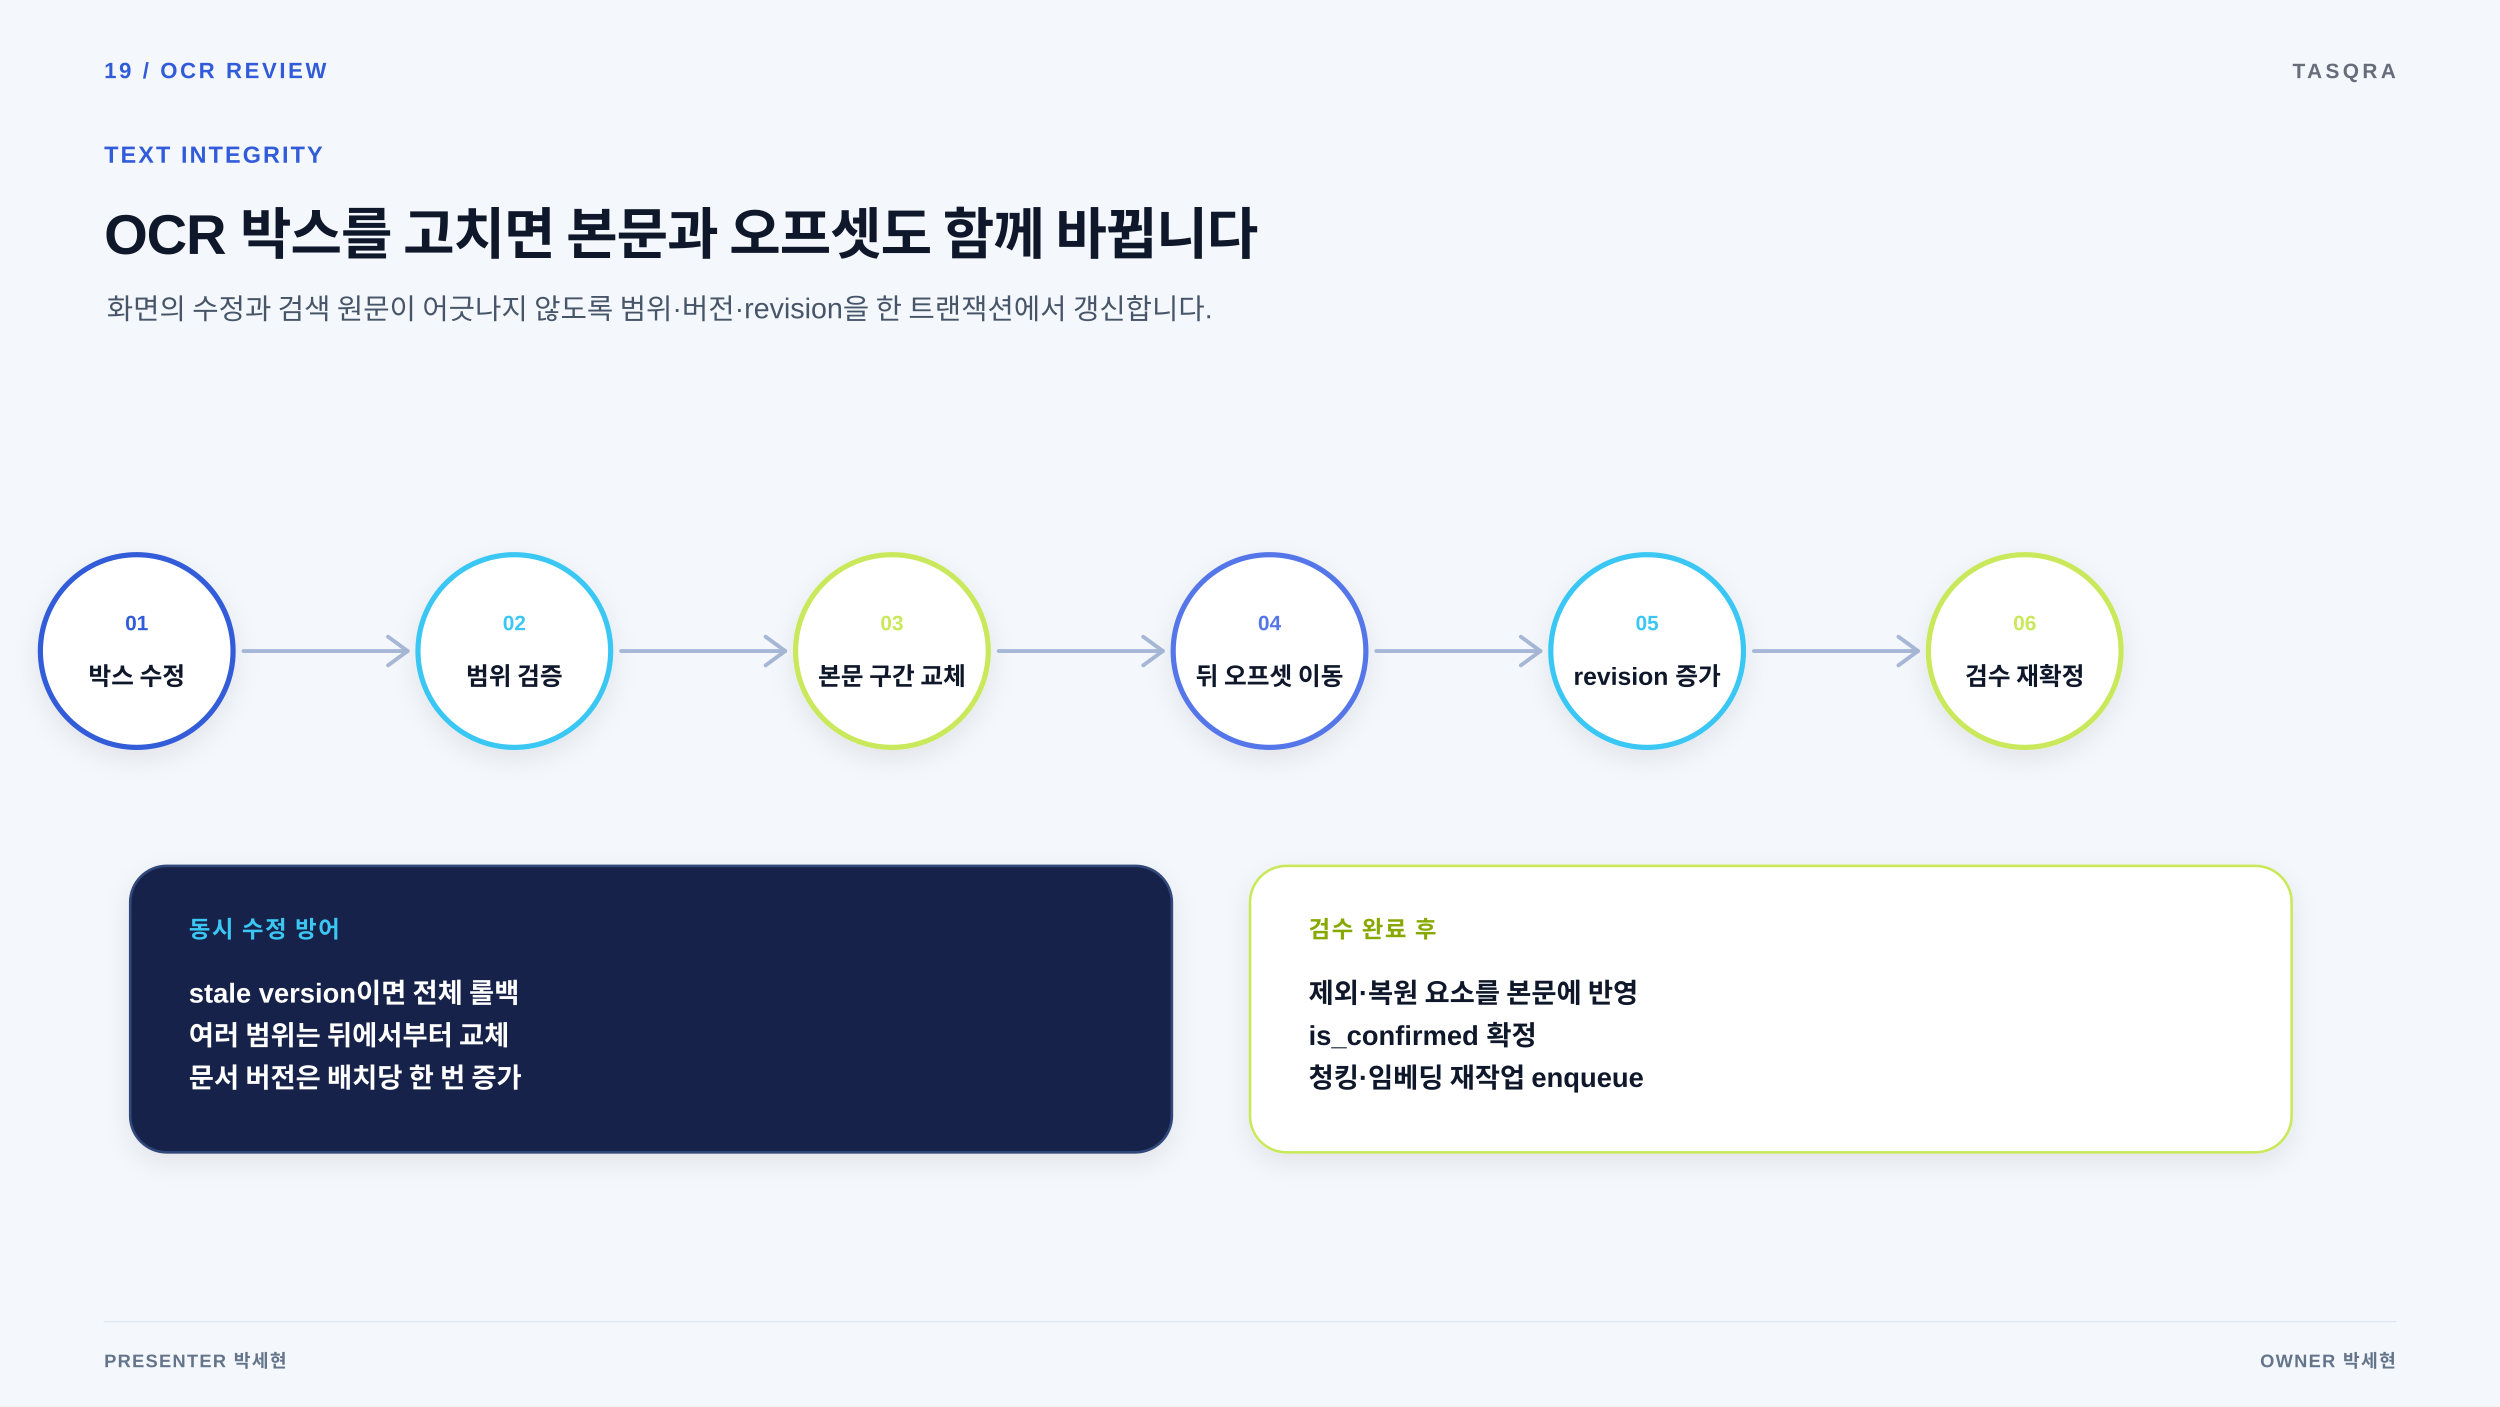
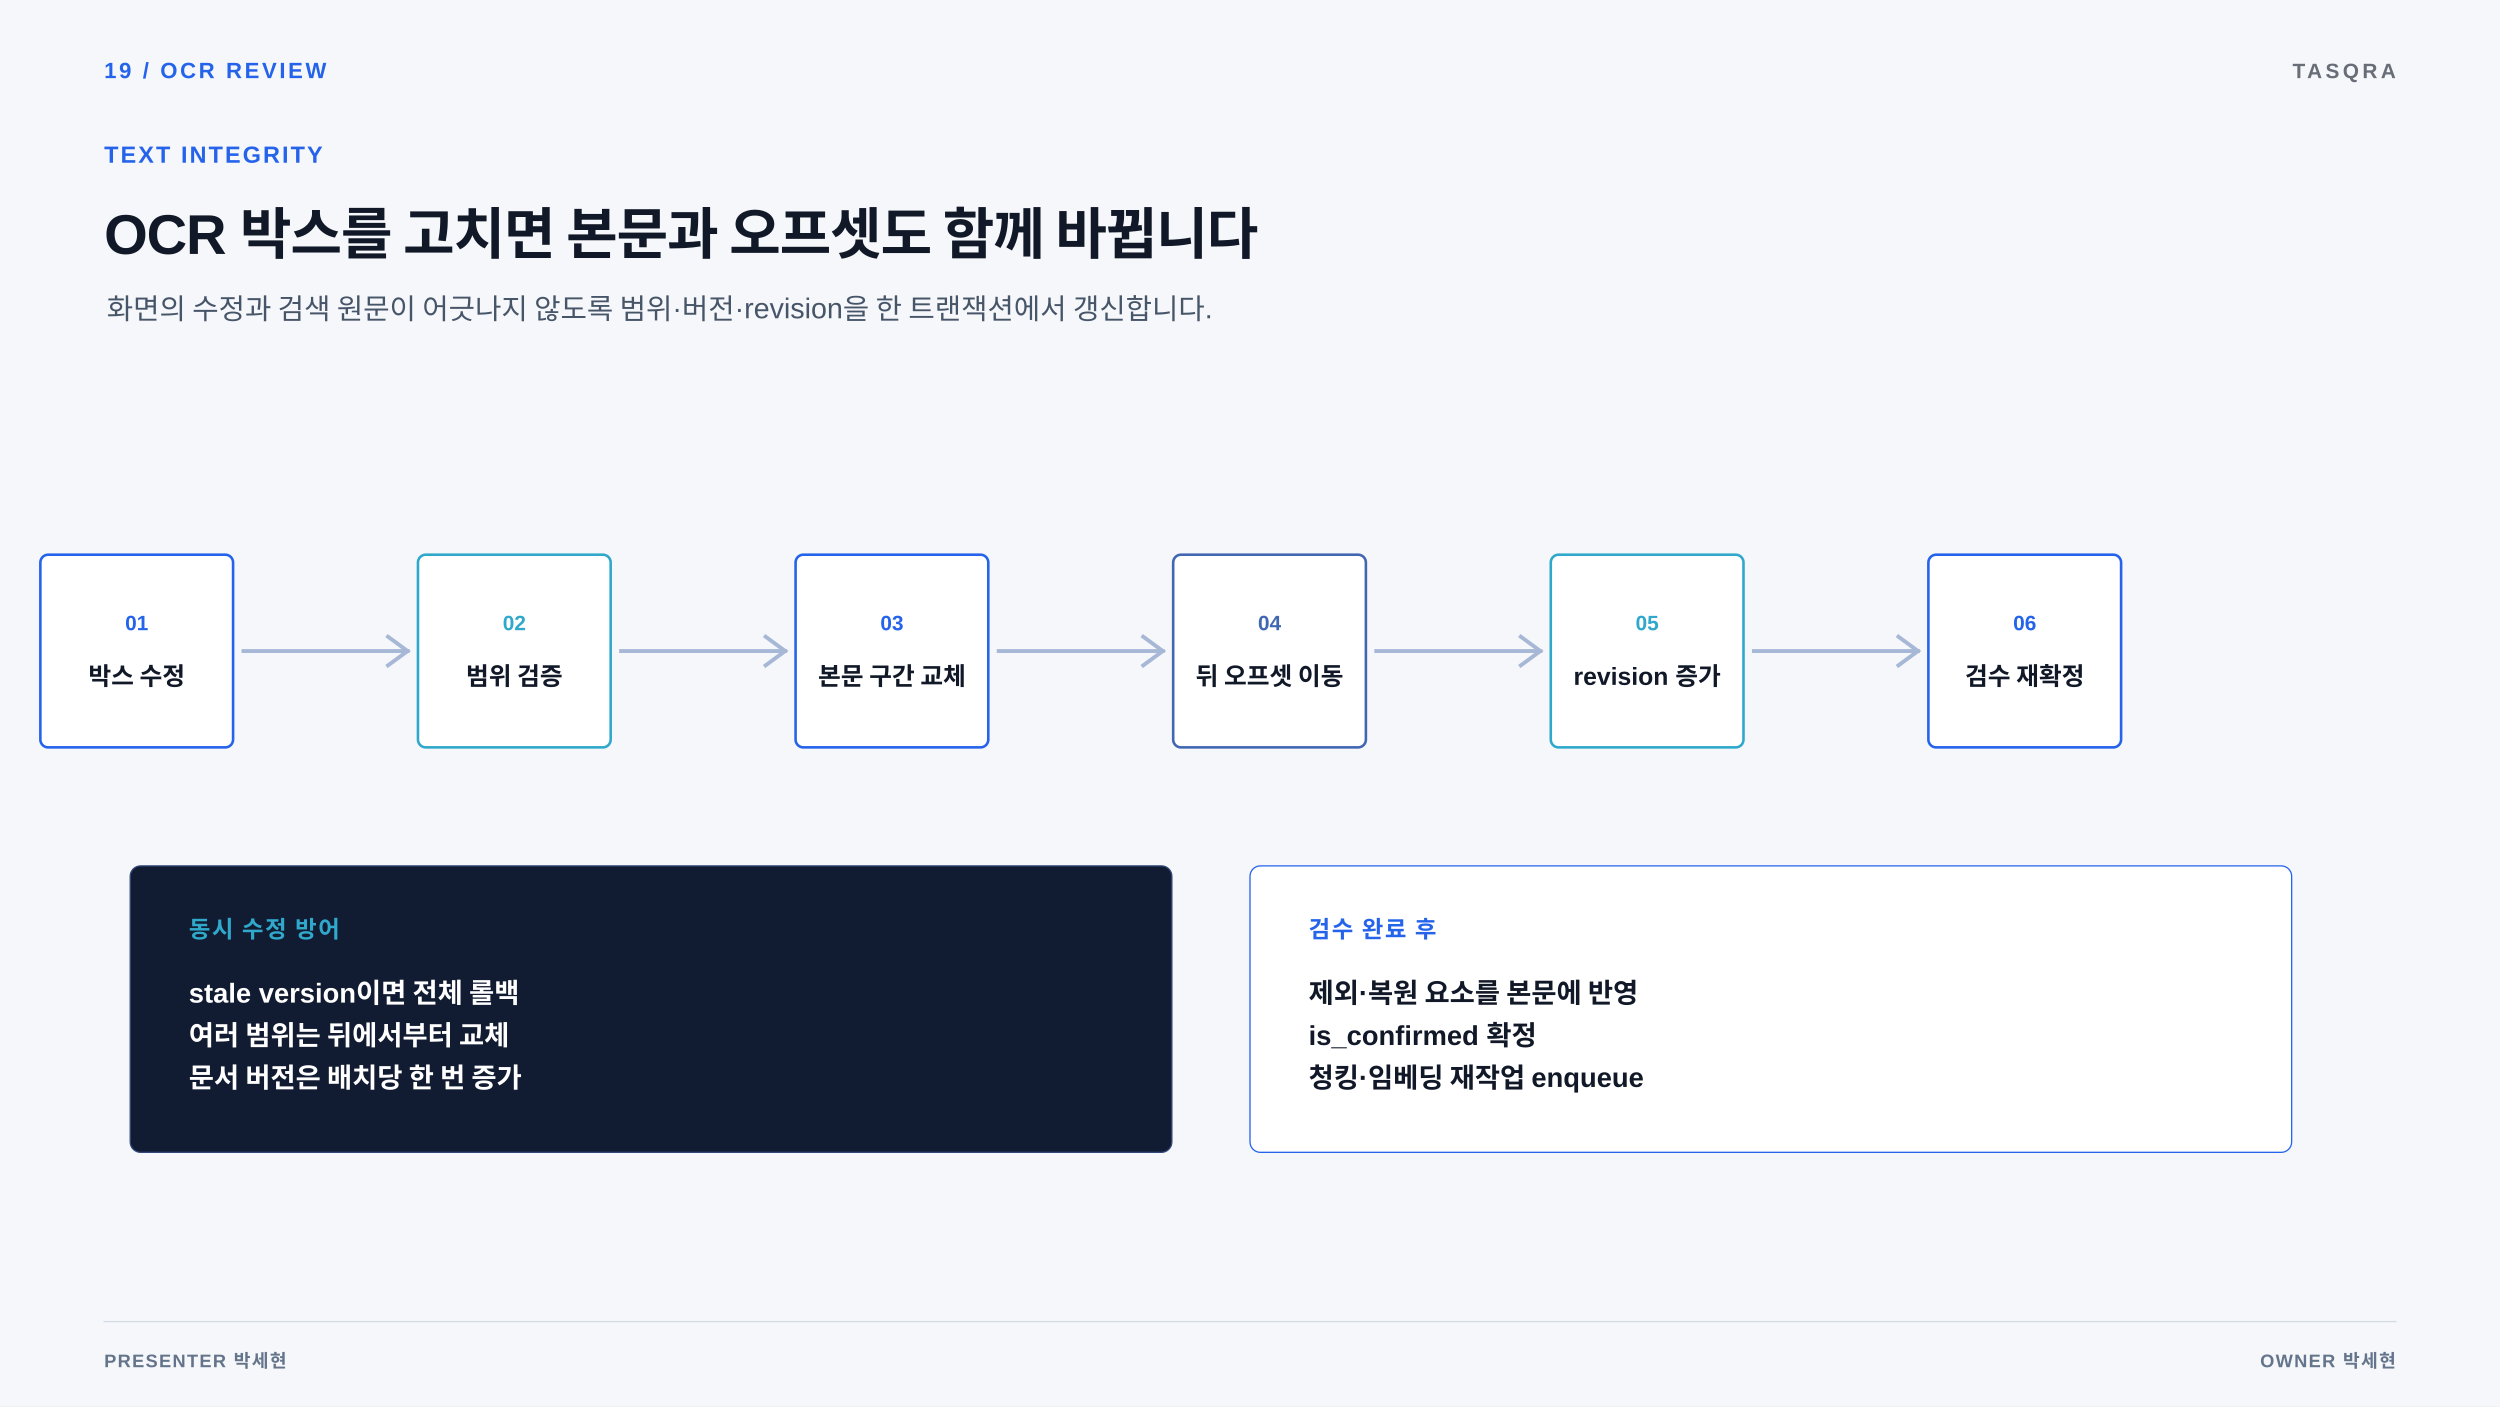
<svg xmlns="http://www.w3.org/2000/svg" width="1920" height="1080" viewBox="0 0 1920 1080">
  <defs>
    <style>@font-face{font-family:NotoKR;src:url("../../포트폴리오/NotoSansKR.ttf") format("truetype");} text{font-family:NotoKR,Arial,sans-serif;}</style>
    <filter id="shadow" x="-20%" y="-20%" width="140%" height="140%">
-       <feDropShadow dx="0" dy="12" stdDeviation="16" flood-color="#0E162F" flood-opacity="0.11" />
+       <feDropShadow dx="0" dy="4" stdDeviation="8" flood-color="#09111F" flood-opacity="0.06" />
    </filter>
    <filter id="softShadow" x="-20%" y="-20%" width="140%" height="140%">
-       <feDropShadow dx="0" dy="7" stdDeviation="10" flood-color="#0E162F" flood-opacity="0.08" />
+       <feDropShadow dx="0" dy="2" stdDeviation="5" flood-color="#09111F" flood-opacity="0.05" />
    </filter>
  </defs>
-   <rect x="0" y="0" width="1920" height="1080" rx="0" fill="#F4F7FC" stroke="none" stroke-width="0" opacity="1" />
-   <text x="80" y="60" font-family="NotoKR, Arial, sans-serif" font-size="17" font-weight="800" font-style="normal" fill="#315BD8" text-anchor="start" letter-spacing="2" opacity="1">19  /  OCR REVIEW</text>
-   <text x="1840" y="60" font-family="NotoKR, Arial, sans-serif" font-size="16" font-weight="800" font-style="normal" fill="#0F172A" text-anchor="end" letter-spacing="2.6" opacity="0.62">TASQRA</text>
-   <line x1="80" y1="1015" x2="1840" y2="1015" stroke="#DCE5F1" stroke-width="1" stroke-linecap="round" opacity="1" />
+   <rect x="0" y="0" width="1920" height="1080" rx="0" fill="#F5F7FA" stroke="none" stroke-width="0" opacity="1" />
+   <text x="80" y="60" font-family="NotoKR, Arial, sans-serif" font-size="17" font-weight="800" font-style="normal" fill="#2563EB" text-anchor="start" letter-spacing="2" opacity="1">19  /  OCR REVIEW</text>
+   <text x="1840" y="60" font-family="NotoKR, Arial, sans-serif" font-size="16" font-weight="800" font-style="normal" fill="#111827" text-anchor="end" letter-spacing="2.6" opacity="0.62">TASQRA</text>
+   <line x1="80" y1="1015" x2="1840" y2="1015" stroke="#D5DCE7" stroke-width="1" stroke-linecap="square" opacity="1" />
  <text x="80" y="1050" font-family="NotoKR, Arial, sans-serif" font-size="14" font-weight="700" font-style="normal" fill="#64748B" text-anchor="start" letter-spacing="1" opacity="1">PRESENTER  박세현</text>
  <text x="1840" y="1050" font-family="NotoKR, Arial, sans-serif" font-size="14" font-weight="700" font-style="normal" fill="#64748B" text-anchor="end" letter-spacing="1" opacity="1">OWNER  박세현</text>
-   <text x="80" y="125" font-family="NotoKR, Arial, sans-serif" font-size="18" font-weight="800" font-style="normal" fill="#315BD8" text-anchor="start" letter-spacing="1.6" opacity="1">TEXT INTEGRITY</text>
-   <text x="80" y="195" font-family="NotoKR, Arial, sans-serif" font-size="43" font-weight="800" font-style="normal" fill="#0F172A" text-anchor="start" letter-spacing="-0.8" opacity="1">OCR 박스를 고치면 본문과 오프셋도 함께 바뀝니다</text>
+   <text x="80" y="125" font-family="NotoKR, Arial, sans-serif" font-size="18" font-weight="800" font-style="normal" fill="#2563EB" text-anchor="start" letter-spacing="1.6" opacity="1">TEXT INTEGRITY</text>
+   <text x="80" y="195" font-family="NotoKR, Arial, sans-serif" font-size="43" font-weight="800" font-style="normal" fill="#111827" text-anchor="start" letter-spacing="-0.8" opacity="1">OCR 박스를 고치면 본문과 오프셋도 함께 바뀝니다</text>
  <text x="82" y="245" font-family="NotoKR, Arial, sans-serif" font-size="22" font-weight="500" font-style="normal" fill="#475569" text-anchor="start" letter-spacing="0" opacity="1">화면의 수정과 검색 원문이 어긋나지 않도록 범위·버전·revision을 한 트랜잭션에서 갱신합니다.</text>
-   <circle cx="105" cy="500" r="74" fill="#FFFFFF" stroke="#315BD8" stroke-width="4" opacity="1" filter="url(#softShadow)" />
-   <text x="105" y="484" font-family="NotoKR, Arial, sans-serif" font-size="16" font-weight="800" font-style="normal" fill="#315BD8" text-anchor="middle" letter-spacing="0" opacity="1">01</text>
-   <text x="105" y="526" font-family="NotoKR, Arial, sans-serif" font-size="19" font-weight="800" font-style="normal" fill="#0F172A" text-anchor="middle" letter-spacing="0" opacity="1">박스 수정</text>
-   <line x1="187" y1="500" x2="313" y2="500" stroke="#A7B8D7" stroke-width="3" stroke-linecap="round" opacity="1" />
-   <path d="M 298 489 L 313 500 L 298 511" fill="none" stroke="#A7B8D7" stroke-width="3" stroke-linecap="round" stroke-linejoin="round" />
-   <circle cx="395" cy="500" r="74" fill="#FFFFFF" stroke="#3BC7F4" stroke-width="4" opacity="1" filter="url(#softShadow)" />
-   <text x="395" y="484" font-family="NotoKR, Arial, sans-serif" font-size="16" font-weight="800" font-style="normal" fill="#3BC7F4" text-anchor="middle" letter-spacing="0" opacity="1">02</text>
-   <text x="395" y="526" font-family="NotoKR, Arial, sans-serif" font-size="19" font-weight="800" font-style="normal" fill="#0F172A" text-anchor="middle" letter-spacing="0" opacity="1">범위 검증</text>
-   <line x1="477" y1="500" x2="603" y2="500" stroke="#A7B8D7" stroke-width="3" stroke-linecap="round" opacity="1" />
-   <path d="M 588 489 L 603 500 L 588 511" fill="none" stroke="#A7B8D7" stroke-width="3" stroke-linecap="round" stroke-linejoin="round" />
-   <circle cx="685" cy="500" r="74" fill="#FFFFFF" stroke="#C9E85B" stroke-width="4" opacity="1" filter="url(#softShadow)" />
-   <text x="685" y="484" font-family="NotoKR, Arial, sans-serif" font-size="16" font-weight="800" font-style="normal" fill="#C9E85B" text-anchor="middle" letter-spacing="0" opacity="1">03</text>
-   <text x="685" y="526" font-family="NotoKR, Arial, sans-serif" font-size="19" font-weight="800" font-style="normal" fill="#0F172A" text-anchor="middle" letter-spacing="0" opacity="1">본문 구간 교체</text>
-   <line x1="767" y1="500" x2="893" y2="500" stroke="#A7B8D7" stroke-width="3" stroke-linecap="round" opacity="1" />
-   <path d="M 878 489 L 893 500 L 878 511" fill="none" stroke="#A7B8D7" stroke-width="3" stroke-linecap="round" stroke-linejoin="round" />
-   <circle cx="975" cy="500" r="74" fill="#FFFFFF" stroke="#5576E8" stroke-width="4" opacity="1" filter="url(#softShadow)" />
-   <text x="975" y="484" font-family="NotoKR, Arial, sans-serif" font-size="16" font-weight="800" font-style="normal" fill="#5576E8" text-anchor="middle" letter-spacing="0" opacity="1">04</text>
-   <text x="975" y="526" font-family="NotoKR, Arial, sans-serif" font-size="19" font-weight="800" font-style="normal" fill="#0F172A" text-anchor="middle" letter-spacing="0" opacity="1">뒤 오프셋 이동</text>
-   <line x1="1057" y1="500" x2="1183" y2="500" stroke="#A7B8D7" stroke-width="3" stroke-linecap="round" opacity="1" />
-   <path d="M 1168 489 L 1183 500 L 1168 511" fill="none" stroke="#A7B8D7" stroke-width="3" stroke-linecap="round" stroke-linejoin="round" />
-   <circle cx="1265" cy="500" r="74" fill="#FFFFFF" stroke="#3BC7F4" stroke-width="4" opacity="1" filter="url(#softShadow)" />
-   <text x="1265" y="484" font-family="NotoKR, Arial, sans-serif" font-size="16" font-weight="800" font-style="normal" fill="#3BC7F4" text-anchor="middle" letter-spacing="0" opacity="1">05</text>
-   <text x="1265" y="526" font-family="NotoKR, Arial, sans-serif" font-size="19" font-weight="800" font-style="normal" fill="#0F172A" text-anchor="middle" letter-spacing="0" opacity="1">revision 증가</text>
-   <line x1="1347" y1="500" x2="1473" y2="500" stroke="#A7B8D7" stroke-width="3" stroke-linecap="round" opacity="1" />
-   <path d="M 1458 489 L 1473 500 L 1458 511" fill="none" stroke="#A7B8D7" stroke-width="3" stroke-linecap="round" stroke-linejoin="round" />
-   <circle cx="1555" cy="500" r="74" fill="#FFFFFF" stroke="#C9E85B" stroke-width="4" opacity="1" filter="url(#softShadow)" />
-   <text x="1555" y="484" font-family="NotoKR, Arial, sans-serif" font-size="16" font-weight="800" font-style="normal" fill="#C9E85B" text-anchor="middle" letter-spacing="0" opacity="1">06</text>
-   <text x="1555" y="526" font-family="NotoKR, Arial, sans-serif" font-size="19" font-weight="800" font-style="normal" fill="#0F172A" text-anchor="middle" letter-spacing="0" opacity="1">검수 재확정</text>
-   <rect x="100" y="665" width="800" height="220" rx="28" fill="#16234A" stroke="#31477A" stroke-width="2" opacity="1" filter="url(#softShadow)" />
-   <text x="145" y="720" font-family="NotoKR, Arial, sans-serif" font-size="18" font-weight="800" font-style="normal" fill="#3BC7F4" text-anchor="start" letter-spacing="1.2" opacity="1">동시 수정 방어</text>
+   <rect x="31" y="426" width="148" height="148" rx="6" fill="#FFFFFF" stroke="#2563EB" stroke-width="2" opacity="1" />
+   <text x="105" y="484" font-family="NotoKR, Arial, sans-serif" font-size="16" font-weight="800" font-style="normal" fill="#2563EB" text-anchor="middle" letter-spacing="0" opacity="1">01</text>
+   <text x="105" y="526" font-family="NotoKR, Arial, sans-serif" font-size="19" font-weight="800" font-style="normal" fill="#111827" text-anchor="middle" letter-spacing="0" opacity="1">박스 수정</text>
+   <line x1="187" y1="500" x2="313" y2="500" stroke="#A7B8D7" stroke-width="3" stroke-linecap="square" opacity="1" />
+   <path d="M 298 489 L 313 500 L 298 511" fill="none" stroke="#A7B8D7" stroke-width="3" stroke-linecap="square" stroke-linejoin="miter" />
+   <rect x="321" y="426" width="148" height="148" rx="6" fill="#FFFFFF" stroke="#2FA8CC" stroke-width="2" opacity="1" />
+   <text x="395" y="484" font-family="NotoKR, Arial, sans-serif" font-size="16" font-weight="800" font-style="normal" fill="#2FA8CC" text-anchor="middle" letter-spacing="0" opacity="1">02</text>
+   <text x="395" y="526" font-family="NotoKR, Arial, sans-serif" font-size="19" font-weight="800" font-style="normal" fill="#111827" text-anchor="middle" letter-spacing="0" opacity="1">범위 검증</text>
+   <line x1="477" y1="500" x2="603" y2="500" stroke="#A7B8D7" stroke-width="3" stroke-linecap="square" opacity="1" />
+   <path d="M 588 489 L 603 500 L 588 511" fill="none" stroke="#A7B8D7" stroke-width="3" stroke-linecap="square" stroke-linejoin="miter" />
+   <rect x="611" y="426" width="148" height="148" rx="6" fill="#FFFFFF" stroke="#2563EB" stroke-width="2" opacity="1" />
+   <text x="685" y="484" font-family="NotoKR, Arial, sans-serif" font-size="16" font-weight="800" font-style="normal" fill="#2563EB" text-anchor="middle" letter-spacing="0" opacity="1">03</text>
+   <text x="685" y="526" font-family="NotoKR, Arial, sans-serif" font-size="19" font-weight="800" font-style="normal" fill="#111827" text-anchor="middle" letter-spacing="0" opacity="1">본문 구간 교체</text>
+   <line x1="767" y1="500" x2="893" y2="500" stroke="#A7B8D7" stroke-width="3" stroke-linecap="square" opacity="1" />
+   <path d="M 878 489 L 893 500 L 878 511" fill="none" stroke="#A7B8D7" stroke-width="3" stroke-linecap="square" stroke-linejoin="miter" />
+   <rect x="901" y="426" width="148" height="148" rx="6" fill="#FFFFFF" stroke="#4267B2" stroke-width="2" opacity="1" />
+   <text x="975" y="484" font-family="NotoKR, Arial, sans-serif" font-size="16" font-weight="800" font-style="normal" fill="#4267B2" text-anchor="middle" letter-spacing="0" opacity="1">04</text>
+   <text x="975" y="526" font-family="NotoKR, Arial, sans-serif" font-size="19" font-weight="800" font-style="normal" fill="#111827" text-anchor="middle" letter-spacing="0" opacity="1">뒤 오프셋 이동</text>
+   <line x1="1057" y1="500" x2="1183" y2="500" stroke="#A7B8D7" stroke-width="3" stroke-linecap="square" opacity="1" />
+   <path d="M 1168 489 L 1183 500 L 1168 511" fill="none" stroke="#A7B8D7" stroke-width="3" stroke-linecap="square" stroke-linejoin="miter" />
+   <rect x="1191" y="426" width="148" height="148" rx="6" fill="#FFFFFF" stroke="#2FA8CC" stroke-width="2" opacity="1" />
+   <text x="1265" y="484" font-family="NotoKR, Arial, sans-serif" font-size="16" font-weight="800" font-style="normal" fill="#2FA8CC" text-anchor="middle" letter-spacing="0" opacity="1">05</text>
+   <text x="1265" y="526" font-family="NotoKR, Arial, sans-serif" font-size="19" font-weight="800" font-style="normal" fill="#111827" text-anchor="middle" letter-spacing="0" opacity="1">revision 증가</text>
+   <line x1="1347" y1="500" x2="1473" y2="500" stroke="#A7B8D7" stroke-width="3" stroke-linecap="square" opacity="1" />
+   <path d="M 1458 489 L 1473 500 L 1458 511" fill="none" stroke="#A7B8D7" stroke-width="3" stroke-linecap="square" stroke-linejoin="miter" />
+   <rect x="1481" y="426" width="148" height="148" rx="6" fill="#FFFFFF" stroke="#2563EB" stroke-width="2" opacity="1" />
+   <text x="1555" y="484" font-family="NotoKR, Arial, sans-serif" font-size="16" font-weight="800" font-style="normal" fill="#2563EB" text-anchor="middle" letter-spacing="0" opacity="1">06</text>
+   <text x="1555" y="526" font-family="NotoKR, Arial, sans-serif" font-size="19" font-weight="800" font-style="normal" fill="#111827" text-anchor="middle" letter-spacing="0" opacity="1">검수 재확정</text>
+   <rect x="100" y="665" width="800" height="220" rx="8" fill="#111B31" stroke="#31477A" stroke-width="1" opacity="1" />
+   <text x="145" y="720" font-family="NotoKR, Arial, sans-serif" font-size="18" font-weight="800" font-style="normal" fill="#2FA8CC" text-anchor="start" letter-spacing="1.2" opacity="1">동시 수정 방어</text>
  <text x="145" y="770" font-family="NotoKR, Arial, sans-serif" font-size="21" font-weight="600" fill="#FFFFFF" text-anchor="start">
    <tspan x="145" dy="0">stale version이면 전체 롤백</tspan>
    <tspan x="145" dy="32.55">여러 범위는 뒤에서부터 교체</tspan>
    <tspan x="145" dy="32.55">문서 버전은 배치당 한 번 증가</tspan>
  </text>
-   <rect x="960" y="665" width="800" height="220" rx="28" fill="#FFFFFF" stroke="#C9E85B" stroke-width="2" opacity="1" filter="url(#softShadow)" />
-   <text x="1005" y="720" font-family="NotoKR, Arial, sans-serif" font-size="18" font-weight="800" font-style="normal" fill="#87A800" text-anchor="start" letter-spacing="1.2" opacity="1">검수 완료 후</text>
-   <text x="1005" y="770" font-family="NotoKR, Arial, sans-serif" font-size="21" font-weight="600" fill="#0F172A" text-anchor="start">
+   <rect x="960" y="665" width="800" height="220" rx="8" fill="#FFFFFF" stroke="#2563EB" stroke-width="1" opacity="1" />
+   <text x="1005" y="720" font-family="NotoKR, Arial, sans-serif" font-size="18" font-weight="800" font-style="normal" fill="#2563EB" text-anchor="start" letter-spacing="1.2" opacity="1">검수 완료 후</text>
+   <text x="1005" y="770" font-family="NotoKR, Arial, sans-serif" font-size="21" font-weight="600" fill="#111827" text-anchor="start">
    <tspan x="1005" dy="0">제외·복원 요소를 본문에 반영</tspan>
    <tspan x="1005" dy="32.55">is_confirmed 확정</tspan>
    <tspan x="1005" dy="32.55">청킹·임베딩 재작업 enqueue</tspan>
  </text>
</svg>
